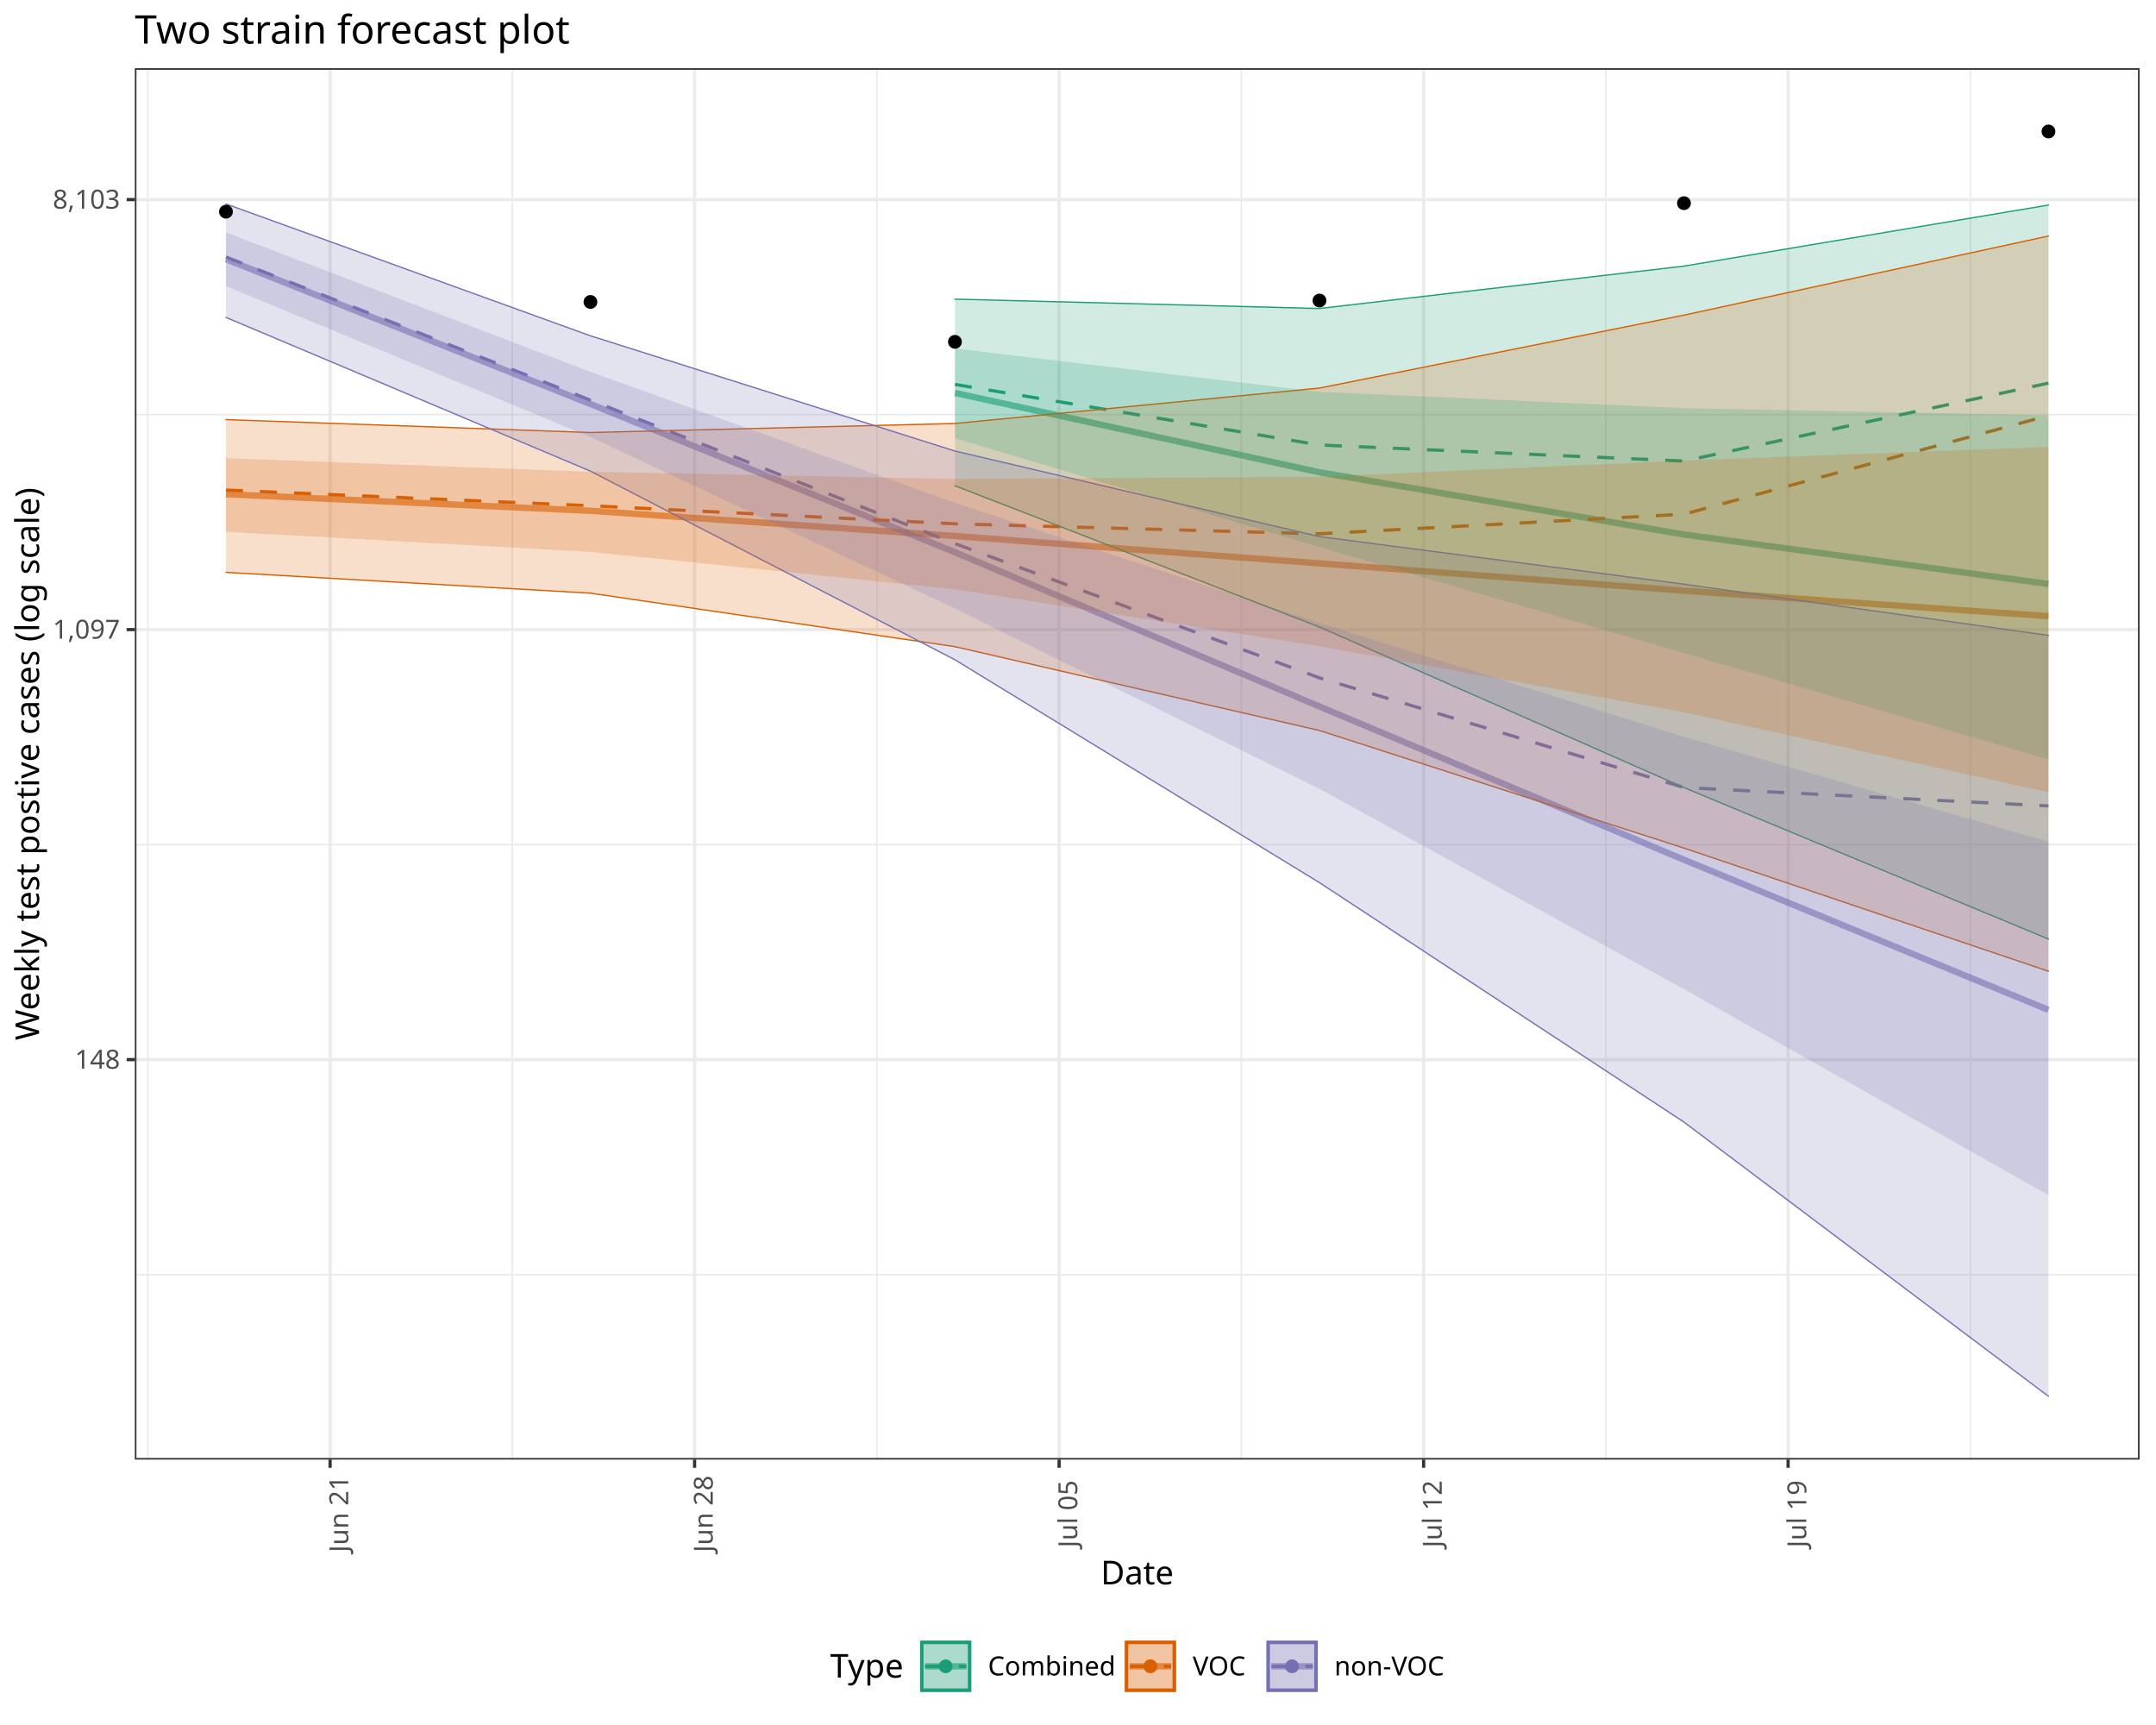
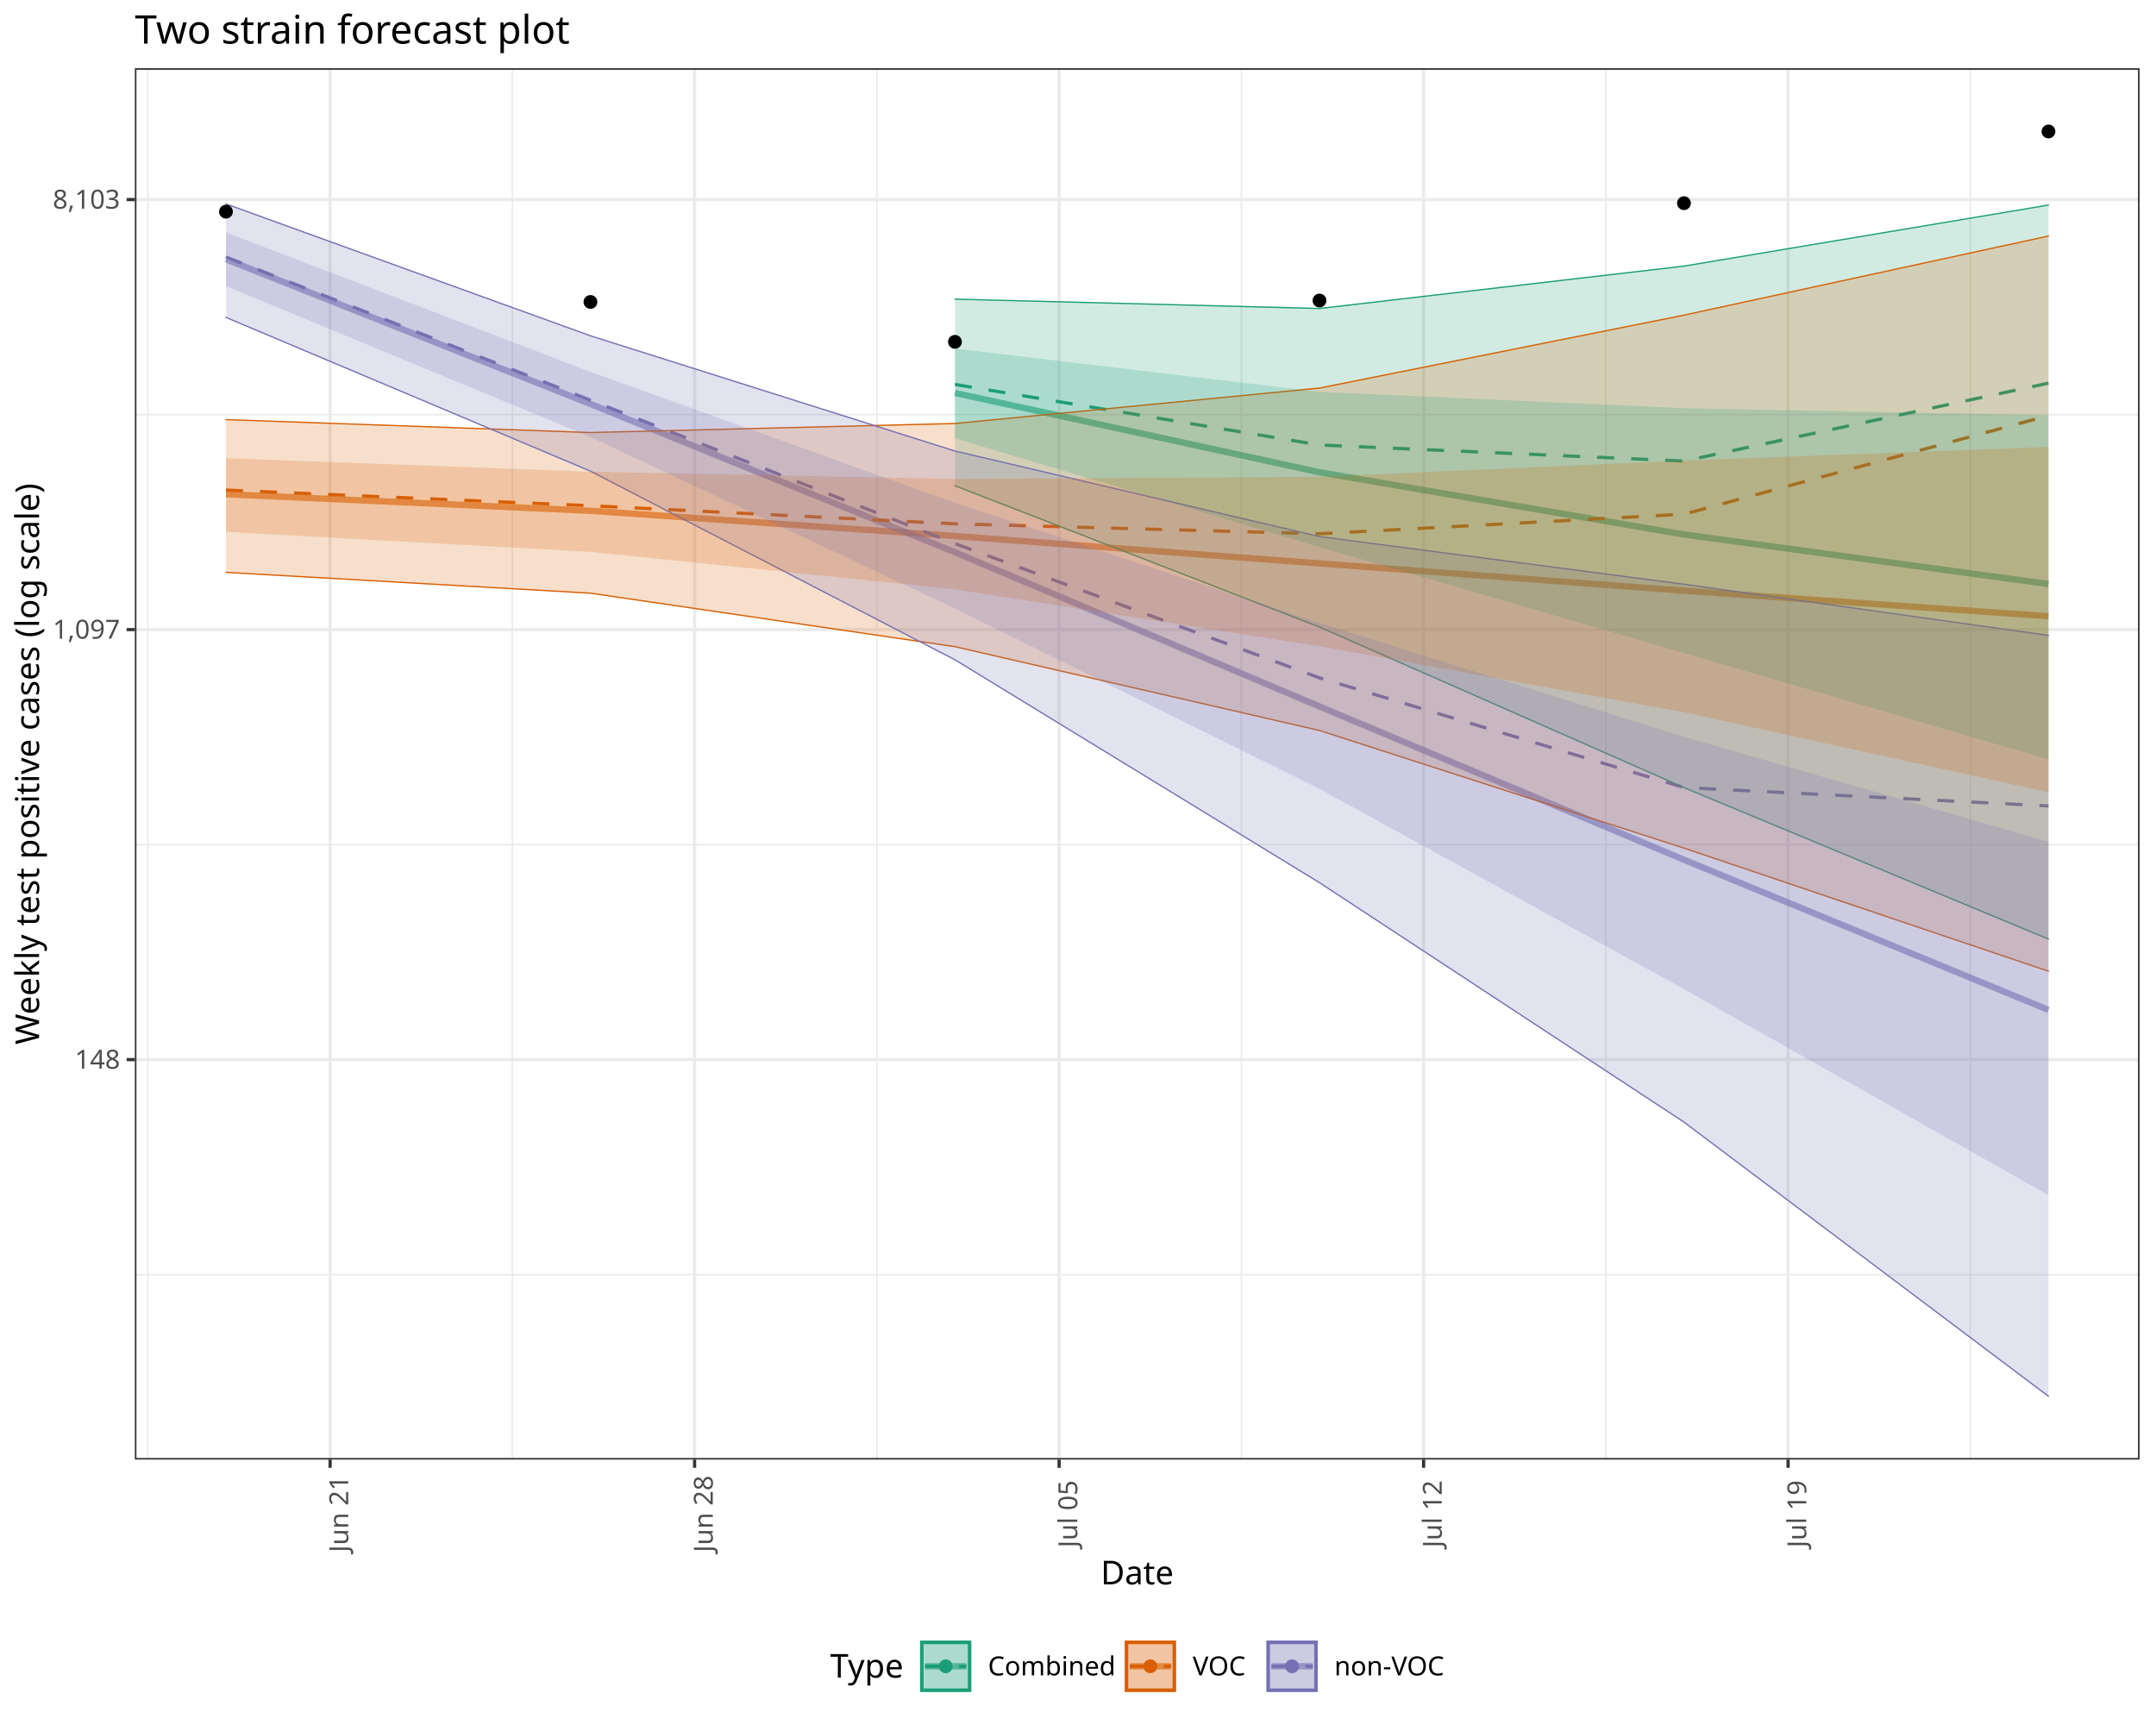
<svg xmlns="http://www.w3.org/2000/svg" class="svglite" data-engine-version="2.0" width="720.00pt" height="576.00pt" viewBox="0 0 720.00 576.00">
  <defs>
    <style type="text/css">
    .svglite line, .svglite polyline, .svglite polygon, .svglite path, .svglite rect, .svglite circle {
      fill: none;
      stroke: #000000;
      stroke-linecap: round;
      stroke-linejoin: round;
      stroke-miterlimit: 10.00;
    }
  </style>
  </defs>
  <rect width="100%" height="100%" style="stroke: none; fill: #FFFFFF;" />
  <defs>
    <clipPath id="cpMC4wMHw3MjAuMDB8MC4wMHw1NzYuMDA=">
      <rect x="0.00" y="0.00" width="720.00" height="576.00" />
    </clipPath>
  </defs>
  <g clip-path="url(#cpMC4wMHw3MjAuMDB8MC4wMHw1NzYuMDA=)">
    <rect x="0.00" y="0.00" width="720.00" height="576.00" style="stroke-width: 1.07; stroke: #FFFFFF; fill: #FFFFFF;" />
  </g>
  <defs>
    <clipPath id="cpNDUuMDN8NzE0LjUyfDIyLjc4fDQ4Ny4zNw==">
      <rect x="45.03" y="22.78" width="669.49" height="464.59" />
    </clipPath>
  </defs>
  <g clip-path="url(#cpNDUuMDN8NzE0LjUyfDIyLjc4fDQ4Ny4zNw==)">
    <rect x="45.03" y="22.78" width="669.49" height="464.59" style="stroke-width: 1.07; stroke: none; fill: #FFFFFF;" />
    <polyline points="45.03,425.62 714.52,425.62 " style="stroke-width: 0.53; stroke: #EBEBEB; stroke-linecap: butt;" />
    <polyline points="45.03,282.02 714.52,282.02 " style="stroke-width: 0.53; stroke: #EBEBEB; stroke-linecap: butt;" />
    <polyline points="45.03,138.43 714.52,138.43 " style="stroke-width: 0.53; stroke: #EBEBEB; stroke-linecap: butt;" />
    <polyline points="49.37,487.37 49.37,22.78 " style="stroke-width: 0.53; stroke: #EBEBEB; stroke-linecap: butt;" />
    <polyline points="171.10,487.37 171.10,22.78 " style="stroke-width: 0.53; stroke: #EBEBEB; stroke-linecap: butt;" />
    <polyline points="292.83,487.37 292.83,22.78 " style="stroke-width: 0.53; stroke: #EBEBEB; stroke-linecap: butt;" />
    <polyline points="414.55,487.37 414.55,22.78 " style="stroke-width: 0.53; stroke: #EBEBEB; stroke-linecap: butt;" />
    <polyline points="536.28,487.37 536.28,22.78 " style="stroke-width: 0.53; stroke: #EBEBEB; stroke-linecap: butt;" />
    <polyline points="658.00,487.37 658.00,22.78 " style="stroke-width: 0.53; stroke: #EBEBEB; stroke-linecap: butt;" />
    <polyline points="45.03,353.82 714.52,353.82 " style="stroke-width: 1.07; stroke: #EBEBEB; stroke-linecap: butt;" />
    <polyline points="45.03,210.23 714.52,210.23 " style="stroke-width: 1.07; stroke: #EBEBEB; stroke-linecap: butt;" />
    <polyline points="45.03,66.64 714.52,66.64 " style="stroke-width: 1.07; stroke: #EBEBEB; stroke-linecap: butt;" />
    <polyline points="110.24,487.37 110.24,22.78 " style="stroke-width: 1.07; stroke: #EBEBEB; stroke-linecap: butt;" />
    <polyline points="231.96,487.37 231.96,22.78 " style="stroke-width: 1.07; stroke: #EBEBEB; stroke-linecap: butt;" />
    <polyline points="353.69,487.37 353.69,22.78 " style="stroke-width: 1.07; stroke: #EBEBEB; stroke-linecap: butt;" />
    <polyline points="475.42,487.37 475.42,22.78 " style="stroke-width: 1.07; stroke: #EBEBEB; stroke-linecap: butt;" />
    <polyline points="597.14,487.37 597.14,22.78 " style="stroke-width: 1.07; stroke: #EBEBEB; stroke-linecap: butt;" />
    <polyline points="318.91,131.22 440.64,157.70 562.36,178.48 684.09,195.01 " style="stroke-width: 2.13; stroke: #1B9E77; stroke-opacity: 0.60; stroke-linecap: butt;" />
    <polyline points="75.46,165.03 197.18,170.56 318.91,178.99 440.64,188.13 562.36,197.25 684.09,205.76 " style="stroke-width: 2.13; stroke: #D95F02; stroke-opacity: 0.60; stroke-linecap: butt;" />
    <polyline points="75.46,86.54 197.18,134.90 318.91,184.40 440.64,235.90 562.36,287.08 684.09,337.23 " style="stroke-width: 2.13; stroke: #7570B3; stroke-opacity: 0.60; stroke-linecap: butt;" />
    <polyline points="318.91,128.37 440.64,148.58 562.36,153.95 684.09,127.94 " style="stroke-width: 1.07; stroke: #1B9E77; stroke-dasharray: 5.69,5.69; stroke-linecap: butt;" />
    <polyline points="75.46,163.63 197.18,168.86 318.91,174.91 440.64,178.24 562.36,171.70 684.09,138.77 " style="stroke-width: 1.07; stroke: #D95F02; stroke-dasharray: 5.69,5.69; stroke-linecap: butt;" />
    <polyline points="75.46,85.82 197.18,133.63 318.91,181.52 440.64,226.35 562.36,262.97 684.09,269.11 " style="stroke-width: 1.07; stroke: #7570B3; stroke-dasharray: 5.69,5.69; stroke-linecap: butt;" />
    <polygon points="318.91,99.89 440.64,103.01 562.36,88.86 684.09,68.47 684.09,313.57 562.36,262.99 440.64,209.37 318.91,162.20 " style="stroke-width: 0.00; stroke: none; fill: #1B9E77; fill-opacity: 0.20;" />
    <polyline points="318.91,99.89 440.64,103.01 562.36,88.86 684.09,68.47 " style="stroke-width: 0.43; stroke: #1B9E77;" />
    <polyline points="684.09,313.57 562.36,262.99 440.64,209.37 318.91,162.20 " style="stroke-width: 0.43; stroke: #1B9E77;" />
    <polygon points="75.46,140.11 197.18,144.43 318.91,141.41 440.64,129.58 562.36,105.23 684.09,78.81 684.09,324.31 562.36,283.19 440.64,243.92 318.91,215.93 197.18,198.07 75.46,191.12 " style="stroke-width: 0.00; stroke: none; fill: #D95F02; fill-opacity: 0.20;" />
    <polyline points="75.46,140.11 197.18,144.43 318.91,141.41 440.64,129.58 562.36,105.23 684.09,78.81 " style="stroke-width: 0.43; stroke: #D95F02;" />
    <polyline points="684.09,324.31 562.36,283.19 440.64,243.92 318.91,215.93 197.18,198.07 75.46,191.12 " style="stroke-width: 0.43; stroke: #D95F02;" />
    <polygon points="75.46,68.10 197.18,112.13 318.91,150.61 440.64,179.18 562.36,195.08 684.09,212.18 684.09,466.25 562.36,374.68 440.64,294.73 318.91,220.31 197.18,157.32 75.46,105.99 " style="stroke-width: 0.00; stroke: none; fill: #7570B3; fill-opacity: 0.20;" />
    <polyline points="75.46,68.10 197.18,112.13 318.91,150.61 440.64,179.18 562.36,195.08 684.09,212.18 " style="stroke-width: 0.43; stroke: #7570B3;" />
    <polyline points="684.09,466.25 562.36,374.68 440.64,294.73 318.91,220.31 197.18,157.32 75.46,105.99 " style="stroke-width: 0.43; stroke: #7570B3;" />
    <polygon points="318.91,116.37 440.64,130.85 562.36,136.30 684.09,138.69 684.09,253.57 562.36,218.08 440.64,182.70 318.91,146.34 " style="stroke-width: 0.00; stroke: none; fill: #1B9E77; fill-opacity: 0.20;" />
    <polyline points="318.91,116.37 440.64,130.85 562.36,136.30 684.09,138.69 " style="stroke-width: 1.07; stroke: none;" />
    <polyline points="684.09,253.57 562.36,218.08 440.64,182.70 318.91,146.34 " style="stroke-width: 1.07; stroke: none;" />
    <polygon points="75.46,152.99 197.18,157.52 318.91,159.93 440.64,159.20 562.36,153.79 684.09,149.22 684.09,264.55 562.36,237.83 440.64,215.78 318.91,196.77 197.18,184.28 75.46,177.59 " style="stroke-width: 0.00; stroke: none; fill: #D95F02; fill-opacity: 0.20;" />
    <polyline points="75.46,152.99 197.18,157.52 318.91,159.93 440.64,159.20 562.36,153.79 684.09,149.22 " style="stroke-width: 1.07; stroke: none;" />
    <polyline points="684.09,264.55 562.36,237.83 440.64,215.78 318.91,196.77 197.18,184.28 75.46,177.59 " style="stroke-width: 1.07; stroke: none;" />
    <polygon points="75.46,77.61 197.18,124.17 318.91,167.91 440.64,208.00 562.36,246.03 684.09,281.04 684.09,399.09 562.36,330.28 440.64,263.39 318.91,203.18 197.18,145.92 75.46,95.54 " style="stroke-width: 0.00; stroke: none; fill: #7570B3; fill-opacity: 0.20;" />
    <polyline points="75.46,77.61 197.18,124.17 318.91,167.91 440.64,208.00 562.36,246.03 684.09,281.04 " style="stroke-width: 1.07; stroke: none;" />
    <polyline points="684.09,399.09 562.36,330.28 440.64,263.39 318.91,203.18 197.18,145.92 75.46,95.54 " style="stroke-width: 1.07; stroke: none;" />
    <circle cx="75.46" cy="70.68" r="1.95" style="stroke-width: 0.71; fill: #000000;" />
    <circle cx="197.18" cy="100.83" r="1.95" style="stroke-width: 0.71; fill: #000000;" />
    <circle cx="318.91" cy="114.14" r="1.95" style="stroke-width: 0.71; fill: #000000;" />
    <circle cx="440.64" cy="100.35" r="1.95" style="stroke-width: 0.71; fill: #000000;" />
    <circle cx="562.36" cy="67.84" r="1.95" style="stroke-width: 0.71; fill: #000000;" />
    <circle cx="684.09" cy="43.90" r="1.95" style="stroke-width: 0.71; fill: #000000;" />
    <rect x="45.03" y="22.78" width="669.49" height="464.59" style="stroke-width: 1.07; stroke: #333333;" />
  </g>
  <g clip-path="url(#cpMC4wMHw3MjAuMDB8MC4wMHw1NzYuMDA=)">
    <text x="40.10" y="356.85" text-anchor="end" style="font-size: 8.80px; fill: #4D4D4D; font-family: sans;" textLength="14.68px" lengthAdjust="spacingAndGlyphs">148</text>
    <text x="40.10" y="213.26" text-anchor="end" style="font-size: 8.80px; fill: #4D4D4D; font-family: sans;" textLength="22.02px" lengthAdjust="spacingAndGlyphs">1,097</text>
    <text x="40.10" y="69.67" text-anchor="end" style="font-size: 8.80px; fill: #4D4D4D; font-family: sans;" textLength="22.02px" lengthAdjust="spacingAndGlyphs">8,103</text>
    <polyline points="42.29,353.82 45.03,353.82 " style="stroke-width: 1.07; stroke: #333333; stroke-linecap: butt;" />
    <polyline points="42.29,210.23 45.03,210.23 " style="stroke-width: 1.07; stroke: #333333; stroke-linecap: butt;" />
    <polyline points="42.29,66.64 45.03,66.64 " style="stroke-width: 1.07; stroke: #333333; stroke-linecap: butt;" />
    <polyline points="110.24,490.11 110.24,487.37 " style="stroke-width: 1.07; stroke: #333333; stroke-linecap: butt;" />
    <polyline points="231.96,490.11 231.96,487.37 " style="stroke-width: 1.07; stroke: #333333; stroke-linecap: butt;" />
    <polyline points="353.69,490.11 353.69,487.37 " style="stroke-width: 1.07; stroke: #333333; stroke-linecap: butt;" />
    <polyline points="475.42,490.11 475.42,487.37 " style="stroke-width: 1.07; stroke: #333333; stroke-linecap: butt;" />
    <polyline points="597.14,490.11 597.14,487.37 " style="stroke-width: 1.07; stroke: #333333; stroke-linecap: butt;" />
    <text transform="translate(116.29,505.52) rotate(-90)" text-anchor="middle" style="font-size: 8.80px; fill: #4D4D4D; font-family: sans;" textLength="26.43px" lengthAdjust="spacingAndGlyphs">Jun 21</text>
    <text transform="translate(238.02,505.52) rotate(-90)" text-anchor="middle" style="font-size: 8.80px; fill: #4D4D4D; font-family: sans;" textLength="26.43px" lengthAdjust="spacingAndGlyphs">Jun 28</text>
    <text transform="translate(359.75,505.52) rotate(-90)" text-anchor="middle" style="font-size: 8.80px; fill: #4D4D4D; font-family: sans;" textLength="23.49px" lengthAdjust="spacingAndGlyphs">Jul 05</text>
    <text transform="translate(481.47,505.52) rotate(-90)" text-anchor="middle" style="font-size: 8.80px; fill: #4D4D4D; font-family: sans;" textLength="23.49px" lengthAdjust="spacingAndGlyphs">Jul 12</text>
    <text transform="translate(603.20,505.52) rotate(-90)" text-anchor="middle" style="font-size: 8.80px; fill: #4D4D4D; font-family: sans;" textLength="23.49px" lengthAdjust="spacingAndGlyphs">Jul 19</text>
    <text x="379.77" y="529.04" text-anchor="middle" style="font-size: 11.00px; font-family: sans;" textLength="23.24px" lengthAdjust="spacingAndGlyphs">Date</text>
-     <text transform="translate(13.05,255.08) rotate(-90)" text-anchor="middle" style="font-size: 11.00px; font-family: sans;" textLength="180.38px" lengthAdjust="spacingAndGlyphs">Weekly test postive cases (log scale)</text>
+     <text transform="translate(13.05,255.08) rotate(-90)" text-anchor="middle" style="font-size: 11.00px; font-family: sans;" textLength="182.83px" lengthAdjust="spacingAndGlyphs">Weekly test positive cases (log scale)</text>
    <rect x="271.76" y="542.28" width="216.02" height="28.24" style="stroke-width: 1.07; stroke: none; fill: #FFFFFF;" />
    <text x="277.24" y="560.19" style="font-size: 11.00px; font-family: sans;" textLength="24.46px" lengthAdjust="spacingAndGlyphs">Type</text>
    <rect x="307.18" y="547.76" width="17.28" height="17.28" style="stroke-width: 1.07; stroke: none; fill: #FFFFFF;" />
    <line x1="308.91" y1="556.40" x2="322.73" y2="556.40" style="stroke-width: 2.13; stroke: #1B9E77; stroke-opacity: 0.60; stroke-linecap: butt;" />
    <line x1="308.91" y1="556.40" x2="322.73" y2="556.40" style="stroke-width: 1.07; stroke: #1B9E77; stroke-dasharray: 5.69,5.69; stroke-linecap: butt;" />
    <rect x="307.47" y="548.04" width="16.71" height="16.71" style="stroke-width: 0.43; stroke: #1B9E77; stroke-linecap: square; stroke-linejoin: miter; fill: #1B9E77; fill-opacity: 0.20;" />
    <rect x="307.89" y="548.47" width="15.86" height="15.86" style="stroke-width: 1.07; stroke: #1B9E77; stroke-linecap: square; stroke-linejoin: miter; fill: #1B9E77; fill-opacity: 0.20;" />
    <circle cx="315.82" cy="556.40" r="1.95" style="stroke-width: 0.71; stroke: #1B9E77; fill: #1B9E77;" />
    <rect x="375.54" y="547.76" width="17.28" height="17.28" style="stroke-width: 1.07; stroke: none; fill: #FFFFFF;" />
    <line x1="377.27" y1="556.40" x2="391.09" y2="556.40" style="stroke-width: 2.13; stroke: #D95F02; stroke-opacity: 0.60; stroke-linecap: butt;" />
    <line x1="377.27" y1="556.40" x2="391.09" y2="556.40" style="stroke-width: 1.07; stroke: #D95F02; stroke-dasharray: 5.69,5.69; stroke-linecap: butt;" />
    <rect x="375.82" y="548.04" width="16.71" height="16.71" style="stroke-width: 0.43; stroke: #D95F02; stroke-linecap: square; stroke-linejoin: miter; fill: #D95F02; fill-opacity: 0.20;" />
    <rect x="376.25" y="548.47" width="15.86" height="15.86" style="stroke-width: 1.07; stroke: #D95F02; stroke-linecap: square; stroke-linejoin: miter; fill: #D95F02; fill-opacity: 0.20;" />
    <circle cx="384.18" cy="556.40" r="1.95" style="stroke-width: 0.71; stroke: #D95F02; fill: #D95F02;" />
    <rect x="422.85" y="547.76" width="17.28" height="17.28" style="stroke-width: 1.07; stroke: none; fill: #FFFFFF;" />
    <line x1="424.58" y1="556.40" x2="438.41" y2="556.40" style="stroke-width: 2.13; stroke: #7570B3; stroke-opacity: 0.60; stroke-linecap: butt;" />
    <line x1="424.58" y1="556.40" x2="438.41" y2="556.40" style="stroke-width: 1.07; stroke: #7570B3; stroke-dasharray: 5.69,5.69; stroke-linecap: butt;" />
    <rect x="423.14" y="548.04" width="16.71" height="16.71" style="stroke-width: 0.43; stroke: #7570B3; stroke-linecap: square; stroke-linejoin: miter; fill: #7570B3; fill-opacity: 0.20;" />
    <rect x="423.56" y="548.47" width="15.86" height="15.86" style="stroke-width: 1.07; stroke: #7570B3; stroke-linecap: square; stroke-linejoin: miter; fill: #7570B3; fill-opacity: 0.20;" />
    <circle cx="431.49" cy="556.40" r="1.95" style="stroke-width: 0.71; stroke: #7570B3; fill: #7570B3;" />
    <text x="329.94" y="559.43" style="font-size: 8.80px; font-family: sans;" textLength="40.12px" lengthAdjust="spacingAndGlyphs">Combined</text>
    <text x="398.30" y="559.43" style="font-size: 8.80px; font-family: sans;" textLength="19.08px" lengthAdjust="spacingAndGlyphs">VOC</text>
    <text x="445.61" y="559.43" style="font-size: 8.80px; font-family: sans;" textLength="36.69px" lengthAdjust="spacingAndGlyphs">non-VOC</text>
    <text x="45.03" y="14.56" style="font-size: 13.20px; font-family: sans;" textLength="136.47px" lengthAdjust="spacingAndGlyphs">Two strain forecast plot</text>
  </g>
</svg>
